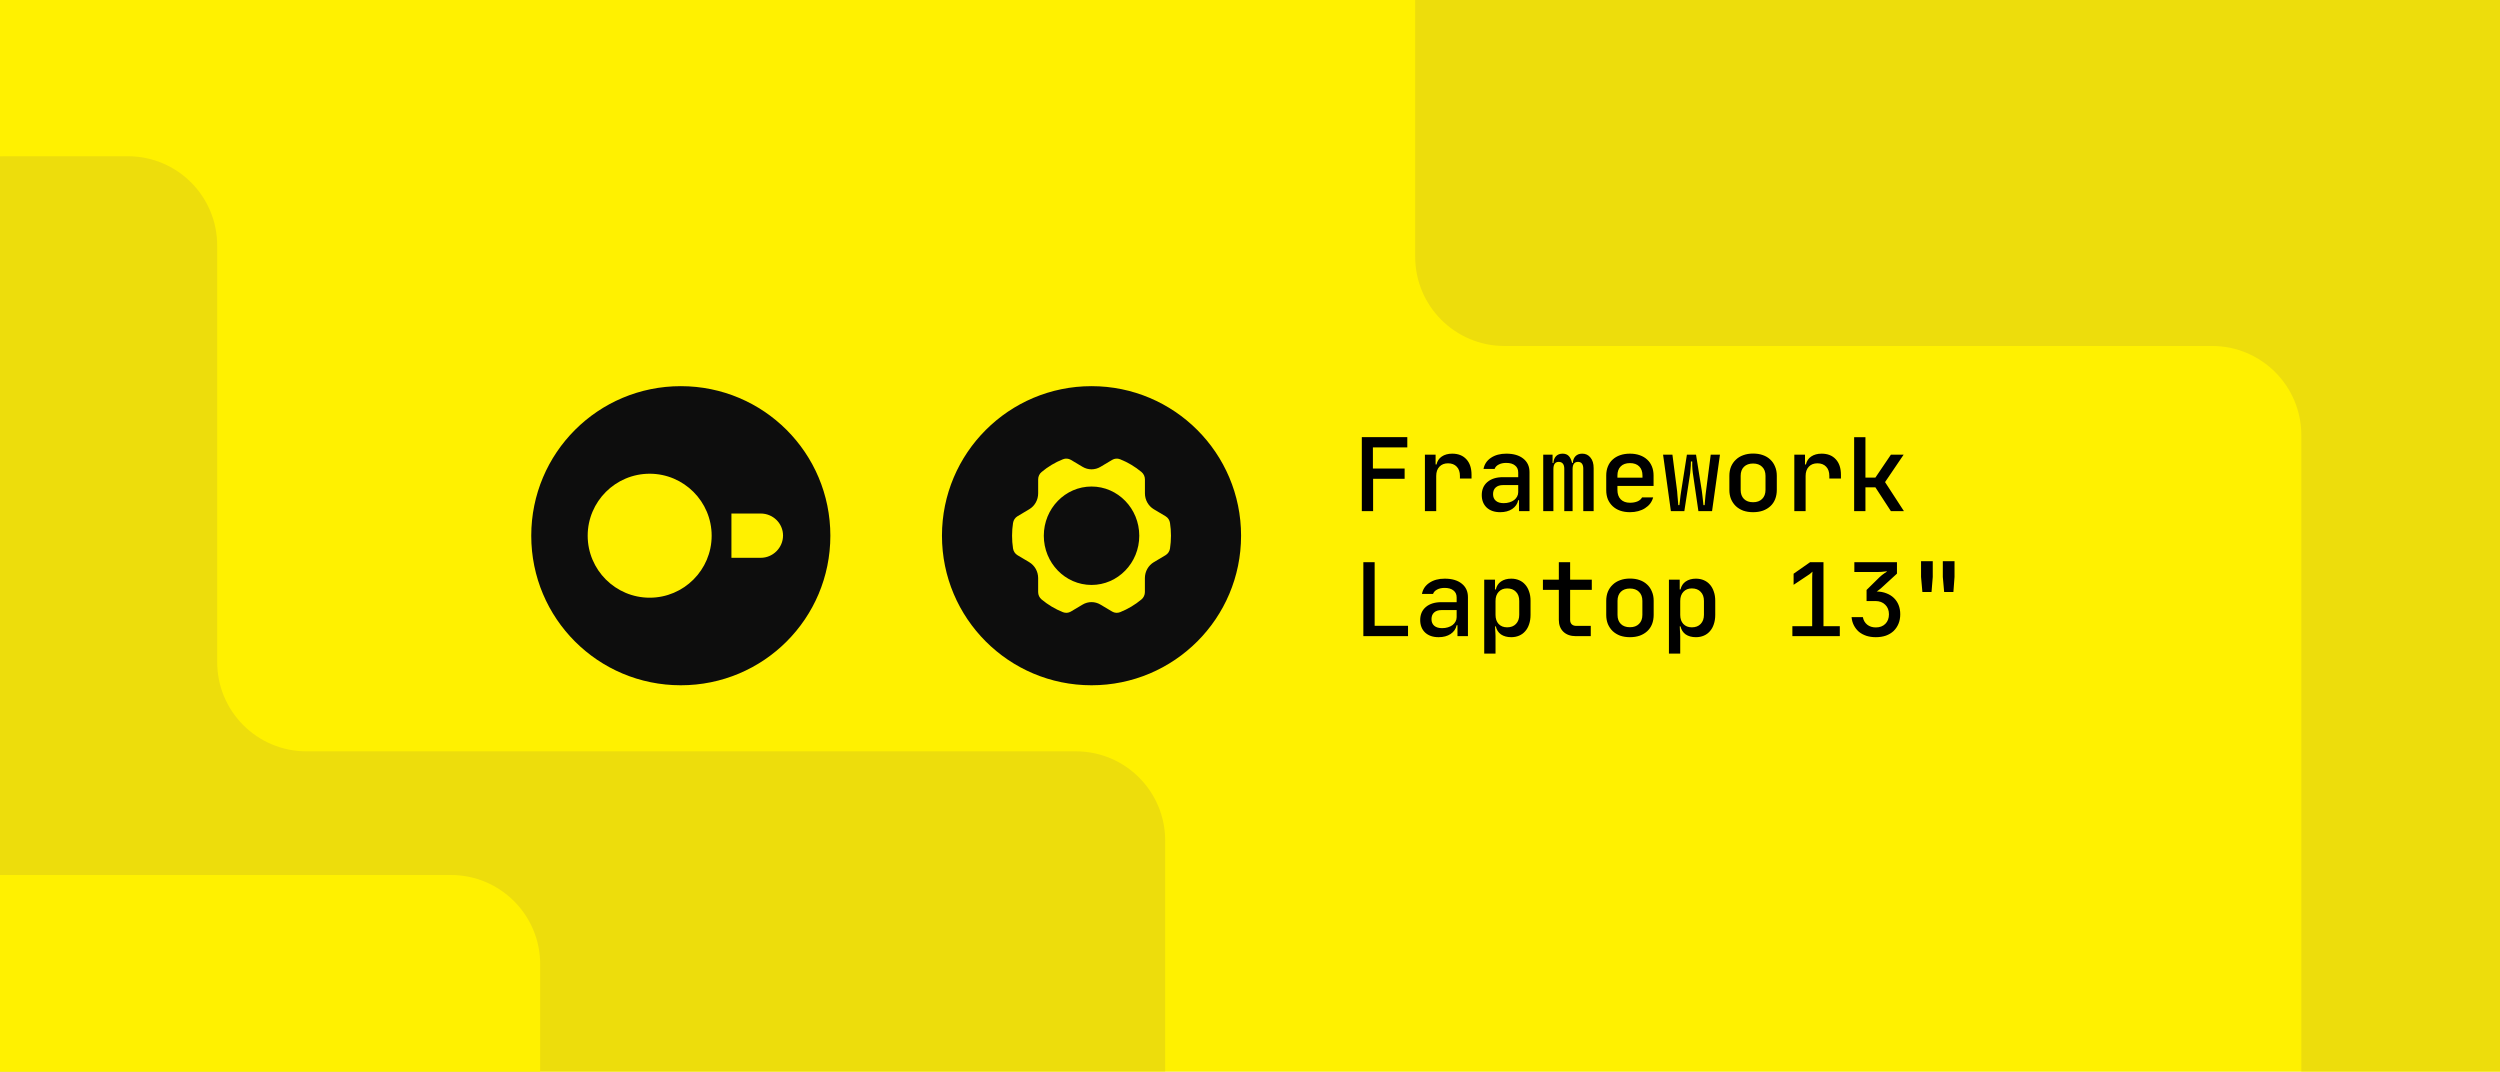
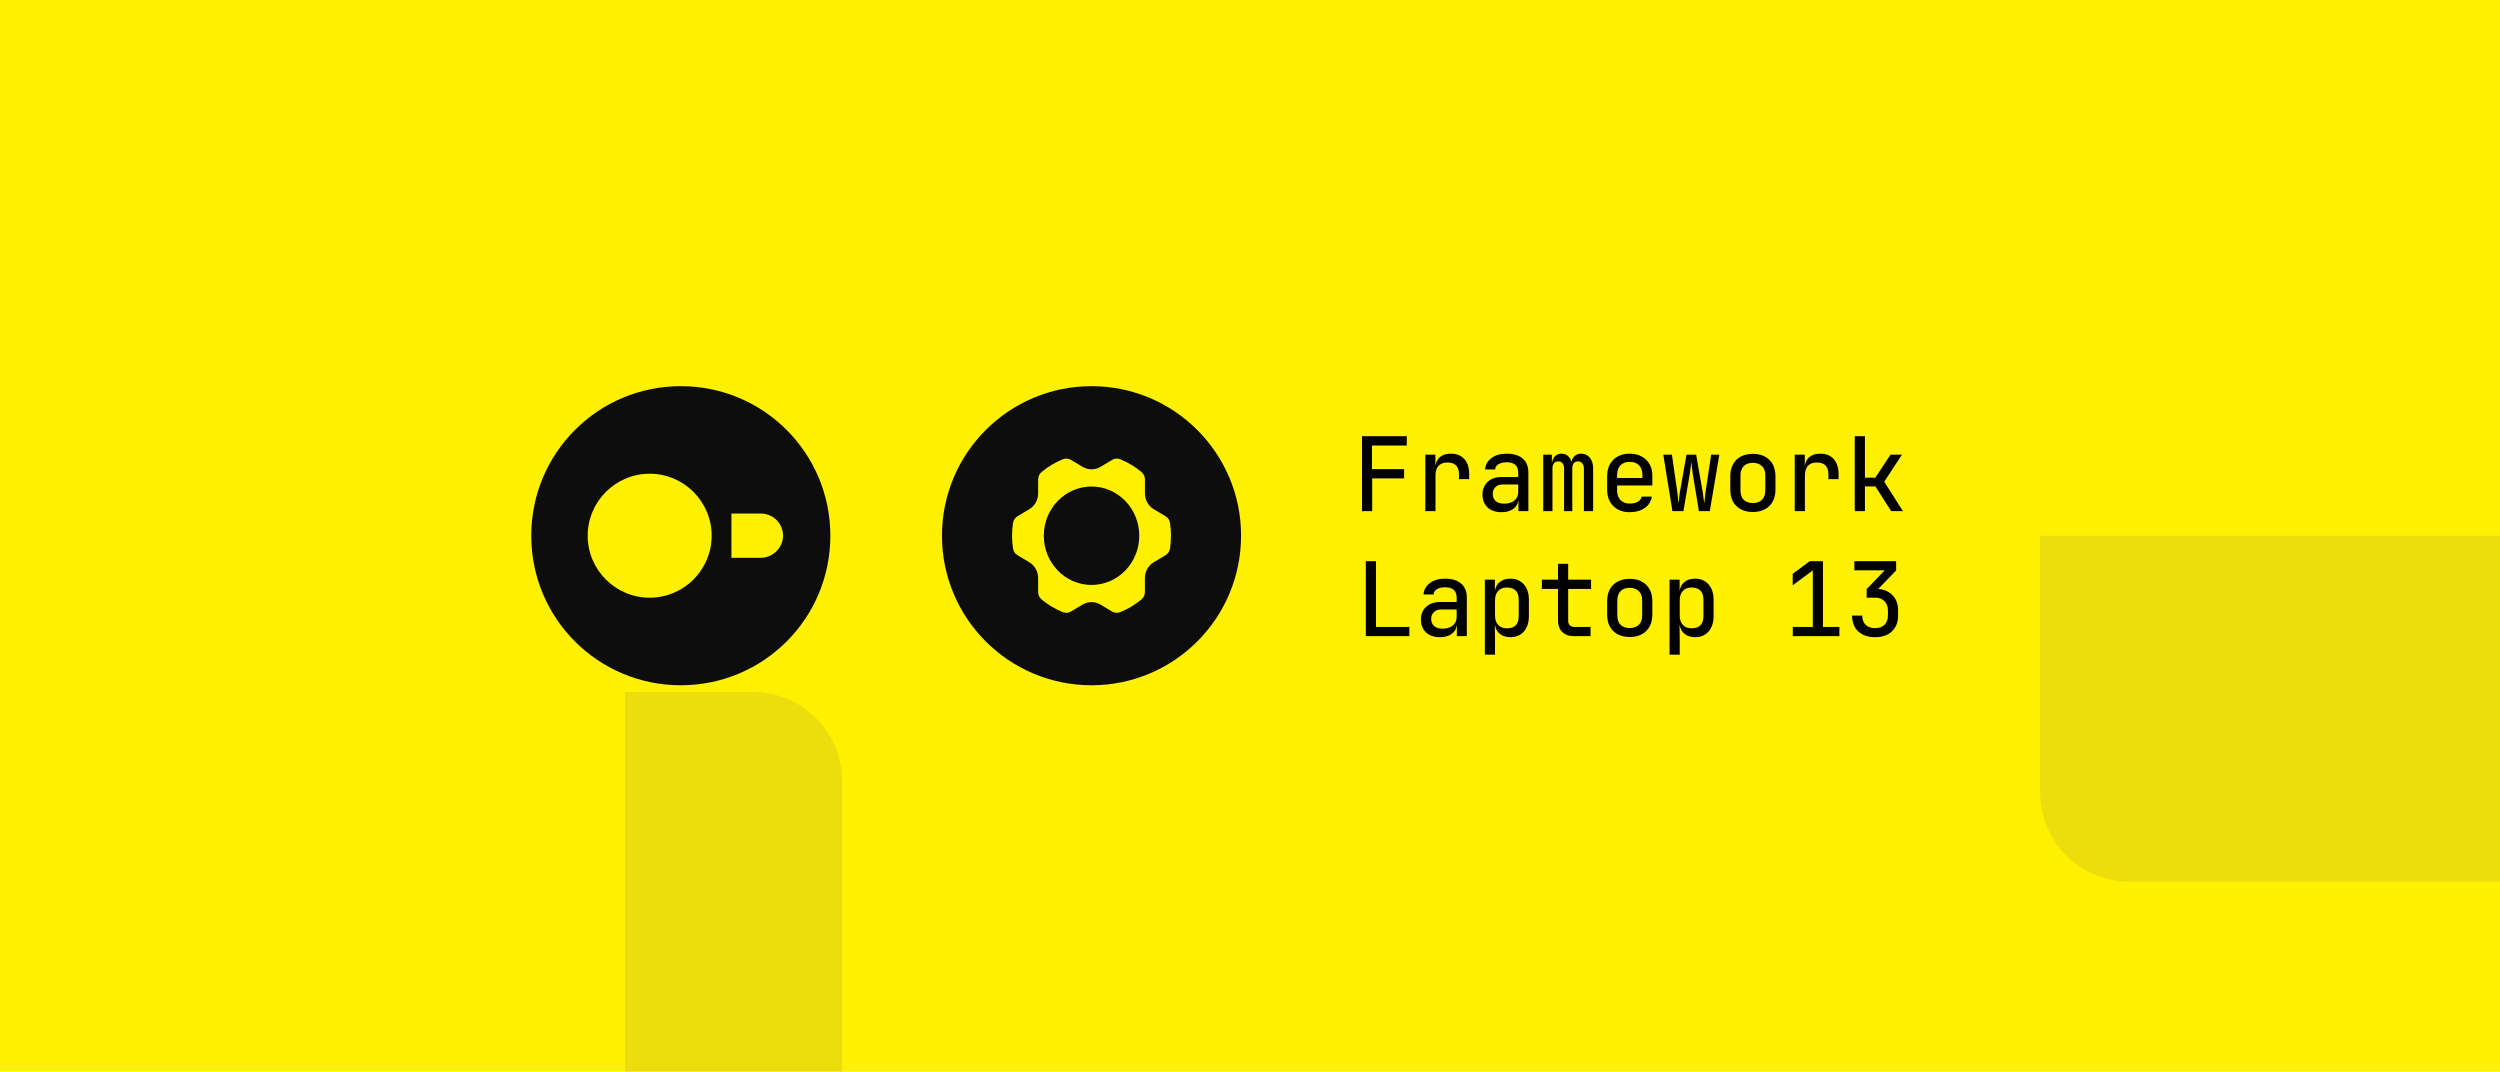
- <svg xmlns="http://www.w3.org/2000/svg" width="560" height="240" fill="none" viewBox="0 0 560 240">
+ <svg xmlns="http://www.w3.org/2000/svg" width="560" height="240" viewBox="0 0 560 240" fill="none">
  <g clip-path="url(#clip0_7457_12485)">
    <rect width="560" height="240" fill="#FFF100" />
    <g clip-path="url(#clip1_7457_12485)">
-       <rect width="560" height="240" fill="#FFF100" />
-       <path fill="#EDDD0C" d="M515.501 253L515.501 97.5C515.501 86.454 506.546 77.5 495.501 77.5L337 77.5C325.954 77.5 317 68.546 317 57.5L317 -29C317 -40.046 325.954 -49 337 -49L579.913 -49C590.959 -49 599.913 -40.046 599.913 -29L599.913 253C599.913 264.046 590.959 273 579.913 273L535.501 273C524.455 273 515.501 264.046 515.501 253Z" />
-       <path fill="#EDDD0C" d="M261 188.299L261 261C261 272.046 252.046 281 241 281L1 281C-10.046 281 -19 272.046 -19 261L-19 55C-19 43.954 -10.046 35 1 35L28.651 35C39.697 35 48.651 43.954 48.651 55L48.651 148.299C48.651 159.345 57.605 168.299 68.651 168.299L241 168.299C252.046 168.299 261 177.253 261 188.299Z" />
-       <rect width="199" height="153" fill="#FFF100" rx="20" transform="matrix(-1 0 0 1 121 196)" />
+       <rect width="560" height="240" transform="translate(140 120)" fill="#FFF100" />
+       <path d="M655.501 373L655.501 217.5C655.501 206.454 646.546 197.5 635.501 197.5L477 197.5C465.954 197.5 457 188.546 457 177.5L457 91C457 79.954 465.954 71 477 71L719.913 71C730.959 71 739.913 79.954 739.913 91L739.913 373C739.913 384.046 730.959 393 719.913 393L675.501 393C664.455 393 655.501 384.046 655.501 373Z" fill="#EDDD0C" />
+       <path d="M401 308.299L401 381C401 392.046 392.046 401 381 401L141 401C129.954 401 121 392.046 121 381L121 175C121 163.954 129.954 155 141 155L168.651 155C179.697 155 188.651 163.954 188.651 175L188.651 268.299C188.651 279.345 197.605 288.299 208.651 288.299L381 288.299C392.046 288.299 401 297.253 401 308.299Z" fill="#EDDD0C" />
    </g>
-     <path fill="#0D0D0D" d="M152.5 153.5C133.967 153.5 119 138.533 119 120C119 101.467 133.967 86.5 152.5 86.5C171.033 86.5 186 101.467 186 120C186 138.533 171.033 153.5 152.5 153.5Z" />
-     <path fill="#FFF100" d="M170.412 115.03H163.84V124.948H170.412C173.137 124.948 175.401 122.684 175.401 119.959C175.401 117.214 173.137 115.03 170.412 115.03Z" />
-     <path fill="#FFF100" d="M131.641 120C131.641 127.654 137.872 133.885 145.526 133.885C153.18 133.885 159.411 127.654 159.411 120C159.411 112.346 153.18 106.115 145.526 106.115C137.872 106.115 131.641 112.346 131.641 120Z" />
-     <rect width="67" height="67" x="211" y="86.5" fill="#0D0D0D" rx="33.5" />
-     <path fill="#FFF100" d="M261.089 115.64L258.458 114.074C257.226 113.338 256.464 111.981 256.464 110.514V107.382C256.464 106.741 256.181 106.136 255.699 105.733C254.264 104.537 252.649 103.567 250.903 102.873C250.321 102.642 249.671 102.688 249.133 103.008L246.497 104.578C245.265 105.314 243.746 105.314 242.511 104.578L239.875 103.008C239.337 102.688 238.683 102.638 238.105 102.873C236.355 103.567 234.744 104.537 233.313 105.729C232.831 106.132 232.548 106.736 232.548 107.378V110.51C232.548 111.977 231.79 113.334 230.554 114.069L227.923 115.636C227.385 115.956 227.018 116.511 226.922 117.144C226.775 118.077 226.703 119.031 226.703 120.001C226.703 120.971 226.775 121.925 226.918 122.853C227.014 123.487 227.381 124.046 227.919 124.366L230.55 125.932C231.782 126.668 232.544 128.024 232.544 129.492V132.624C232.544 133.265 232.827 133.869 233.309 134.272C234.74 135.464 236.355 136.434 238.101 137.129C238.683 137.359 239.333 137.314 239.871 136.993L242.507 135.423C243.739 134.688 245.257 134.688 246.493 135.423L249.129 136.993C249.667 137.314 250.321 137.359 250.899 137.129C252.645 136.434 254.26 135.464 255.691 134.272C256.173 133.869 256.456 133.265 256.456 132.624V129.492C256.456 128.024 257.218 126.668 258.45 125.932L261.081 124.366C261.619 124.046 261.986 123.491 262.082 122.853C262.221 121.925 262.297 120.971 262.297 120.001C262.297 119.031 262.225 118.077 262.082 117.148C261.99 116.515 261.627 115.96 261.089 115.64ZM244.504 131.029C238.6 131.029 233.812 126.093 233.812 120.005C233.812 113.917 238.6 108.981 244.504 108.981C250.408 108.981 255.196 113.917 255.196 120.005C255.196 126.093 250.408 131.029 244.504 131.029Z" />
-     <path fill="#000" d="M305.046 97.917H315.235V100.217H307.53V104.955H314.637V107.255H307.576V114.5H305.046V97.917ZM321.574 101.85V104.035H321.781C321.95 103.268 322.341 102.678 322.954 102.264C323.583 101.835 324.365 101.62 325.3 101.62C326.649 101.62 327.707 102.042 328.474 102.885C329.241 103.713 329.624 104.871 329.624 106.358V107.186H327.025V106.611C327.025 105.722 326.787 105.032 326.312 104.541C325.837 104.035 325.185 103.782 324.357 103.782C323.544 103.782 322.9 104.035 322.425 104.541C321.95 105.047 321.712 105.737 321.712 106.611V114.5H319.182V101.85H321.574ZM331.915 110.889C331.915 109.662 332.337 108.689 333.18 107.968C334.039 107.247 335.196 106.887 336.653 106.887H340.08V105.829C340.08 105.154 339.842 104.633 339.367 104.265C338.907 103.882 338.248 103.69 337.389 103.69C336.73 103.69 336.17 103.813 335.71 104.058C335.25 104.288 334.943 104.618 334.79 105.047H332.306C332.505 103.989 333.065 103.153 333.985 102.54C334.905 101.927 336.047 101.62 337.412 101.62C339.022 101.62 340.287 101.988 341.207 102.724C342.142 103.46 342.61 104.472 342.61 105.76V114.5H340.264V112.039H340.08C339.911 112.867 339.459 113.526 338.723 114.017C338.002 114.492 337.105 114.73 336.032 114.73C334.775 114.73 333.77 114.385 333.019 113.695C332.283 112.99 331.915 112.054 331.915 110.889ZM334.445 110.682C334.445 111.326 334.652 111.824 335.066 112.177C335.48 112.53 336.063 112.706 336.814 112.706C337.289 112.706 337.726 112.645 338.125 112.522C338.524 112.399 338.869 112.231 339.16 112.016C339.451 111.786 339.674 111.525 339.827 111.234C339.996 110.927 340.08 110.598 340.08 110.245V108.658H336.676C335.986 108.658 335.442 108.834 335.043 109.187C334.644 109.54 334.445 110.038 334.445 110.682ZM345.683 114.5V101.85H347.776V103.713H347.96C348.006 103.054 348.205 102.54 348.558 102.172C348.926 101.804 349.417 101.62 350.03 101.62C350.613 101.62 351.073 101.796 351.41 102.149C351.747 102.502 351.993 103.023 352.146 103.713H352.307C352.353 103.054 352.56 102.54 352.928 102.172C353.296 101.804 353.794 101.62 354.423 101.62C355.19 101.62 355.803 101.911 356.263 102.494C356.738 103.061 356.976 103.851 356.976 104.863V114.5H354.653V104.978C354.653 104.487 354.553 104.112 354.354 103.851C354.155 103.59 353.863 103.46 353.48 103.46C352.667 103.46 352.261 103.997 352.261 105.07V114.5H350.398V104.978C350.398 104.487 350.291 104.112 350.076 103.851C349.861 103.59 349.555 103.46 349.156 103.46C348.359 103.46 347.96 103.997 347.96 105.07V114.5H345.683ZM359.796 106.519C359.796 105.768 359.919 105.093 360.164 104.495C360.409 103.882 360.762 103.368 361.222 102.954C361.682 102.525 362.242 102.195 362.901 101.965C363.56 101.735 364.296 101.62 365.109 101.62C365.922 101.62 366.65 101.735 367.294 101.965C367.953 102.195 368.513 102.525 368.973 102.954C369.433 103.368 369.786 103.882 370.031 104.495C370.276 105.093 370.399 105.768 370.399 106.519V108.842H362.303V109.739C362.303 110.644 362.548 111.349 363.039 111.855C363.545 112.361 364.235 112.614 365.109 112.614C365.753 112.614 366.313 112.514 366.788 112.315C367.263 112.116 367.608 111.817 367.823 111.418H370.307C370.169 111.924 369.947 112.384 369.64 112.798C369.333 113.197 368.95 113.542 368.49 113.833C368.045 114.124 367.532 114.347 366.949 114.5C366.382 114.653 365.768 114.73 365.109 114.73C364.296 114.73 363.56 114.615 362.901 114.385C362.257 114.155 361.705 113.825 361.245 113.396C360.785 112.967 360.425 112.453 360.164 111.855C359.919 111.242 359.796 110.559 359.796 109.808V106.519ZM362.303 107.002H367.915V106.519C367.915 105.645 367.67 104.963 367.179 104.472C366.688 103.981 365.998 103.736 365.109 103.736C364.22 103.736 363.53 103.981 363.039 104.472C362.548 104.963 362.303 105.645 362.303 106.519V107.002ZM374.622 101.85L375.68 110.061C375.711 110.322 375.734 110.628 375.749 110.981C375.78 111.334 375.81 111.671 375.841 111.993C375.872 112.376 375.902 112.76 375.933 113.143H376.186C376.232 112.76 376.278 112.376 376.324 111.993C376.355 111.671 376.393 111.334 376.439 110.981C376.485 110.628 376.531 110.322 376.577 110.061L377.865 101.85H379.912L381.223 110.061C381.269 110.337 381.307 110.651 381.338 111.004C381.384 111.357 381.422 111.694 381.453 112.016C381.499 112.384 381.537 112.76 381.568 113.143H381.844C381.875 112.76 381.905 112.384 381.936 112.016C381.967 111.694 381.997 111.357 382.028 111.004C382.074 110.636 382.112 110.322 382.143 110.061L383.201 101.85H385.271L383.5 114.5H380.441L379.199 105.99C379.168 105.745 379.138 105.469 379.107 105.162C379.092 104.855 379.076 104.572 379.061 104.311C379.061 104.004 379.061 103.69 379.061 103.368H378.762C378.762 103.69 378.754 104.004 378.739 104.311C378.724 104.572 378.701 104.855 378.67 105.162C378.655 105.469 378.632 105.745 378.601 105.99L377.29 114.5H374.277L372.529 101.85H374.622ZM392.691 114.73C391.878 114.73 391.142 114.615 390.483 114.385C389.839 114.14 389.287 113.802 388.827 113.373C388.367 112.928 388.007 112.399 387.746 111.786C387.501 111.173 387.378 110.49 387.378 109.739V106.588C387.378 105.837 387.501 105.154 387.746 104.541C388.007 103.928 388.367 103.406 388.827 102.977C389.287 102.532 389.839 102.195 390.483 101.965C391.142 101.72 391.878 101.597 392.691 101.597C393.504 101.597 394.232 101.712 394.876 101.942C395.535 102.172 396.095 102.509 396.555 102.954C397.015 103.383 397.368 103.905 397.613 104.518C397.874 105.116 398.004 105.798 398.004 106.565V109.739C398.004 110.49 397.881 111.18 397.636 111.809C397.391 112.422 397.038 112.944 396.578 113.373C396.118 113.802 395.558 114.14 394.899 114.385C394.24 114.615 393.504 114.73 392.691 114.73ZM389.908 109.739C389.908 110.598 390.153 111.272 390.644 111.763C391.135 112.254 391.817 112.499 392.691 112.499C393.55 112.499 394.224 112.254 394.715 111.763C395.221 111.272 395.474 110.598 395.474 109.739V106.588C395.474 105.729 395.221 105.055 394.715 104.564C394.224 104.073 393.55 103.828 392.691 103.828C391.832 103.828 391.15 104.073 390.644 104.564C390.153 105.055 389.908 105.729 389.908 106.588V109.739ZM404.32 101.85V104.035H404.527C404.696 103.268 405.087 102.678 405.7 102.264C406.329 101.835 407.111 101.62 408.046 101.62C409.395 101.62 410.453 102.042 411.22 102.885C411.987 103.713 412.37 104.871 412.37 106.358V107.186H409.771V106.611C409.771 105.722 409.533 105.032 409.058 104.541C408.583 104.035 407.931 103.782 407.103 103.782C406.29 103.782 405.646 104.035 405.171 104.541C404.696 105.047 404.458 105.737 404.458 106.611V114.5H401.928V101.85H404.32ZM415.328 97.94H417.858V106.979H420.089L423.562 101.85H426.414L422.251 107.991L426.483 114.5H423.562L420.089 109.164H417.858V114.5H415.328V97.94ZM307.921 125.94V140.177H315.396V142.5H305.391V125.94H307.921ZM318.124 138.889C318.124 137.662 318.546 136.689 319.389 135.968C320.248 135.247 321.405 134.887 322.862 134.887H326.289V133.829C326.289 133.154 326.051 132.633 325.576 132.265C325.116 131.882 324.457 131.69 323.598 131.69C322.939 131.69 322.379 131.813 321.919 132.058C321.459 132.288 321.152 132.618 320.999 133.047H318.515C318.714 131.989 319.274 131.153 320.194 130.54C321.114 129.927 322.256 129.62 323.621 129.62C325.231 129.62 326.496 129.988 327.416 130.724C328.351 131.46 328.819 132.472 328.819 133.76V142.5H326.473V140.039H326.289C326.12 140.867 325.668 141.526 324.932 142.017C324.211 142.492 323.314 142.73 322.241 142.73C320.984 142.73 319.979 142.385 319.228 141.695C318.492 140.99 318.124 140.054 318.124 138.889ZM320.654 138.682C320.654 139.326 320.861 139.824 321.275 140.177C321.689 140.53 322.272 140.706 323.023 140.706C323.498 140.706 323.935 140.645 324.334 140.522C324.733 140.399 325.078 140.231 325.369 140.016C325.66 139.786 325.883 139.525 326.036 139.234C326.205 138.927 326.289 138.598 326.289 138.245V136.658H322.885C322.195 136.658 321.651 136.834 321.252 137.187C320.853 137.54 320.654 138.038 320.654 138.682ZM332.467 129.85H334.882V132.035H335.066C335.235 131.268 335.618 130.678 336.216 130.264C336.829 129.835 337.596 129.62 338.516 129.62C339.16 129.62 339.75 129.735 340.287 129.965C340.824 130.195 341.276 130.525 341.644 130.954C342.027 131.383 342.319 131.905 342.518 132.518C342.733 133.116 342.84 133.798 342.84 134.565V137.739C342.84 138.506 342.733 139.203 342.518 139.832C342.319 140.445 342.027 140.967 341.644 141.396C341.276 141.825 340.824 142.155 340.287 142.385C339.75 142.615 339.16 142.73 338.516 142.73C337.596 142.73 336.829 142.523 336.216 142.109C335.618 141.68 335.235 141.082 335.066 140.315H334.882C334.882 140.33 334.89 140.415 334.905 140.568C334.92 140.721 334.928 140.905 334.928 141.12C334.943 141.335 334.959 141.565 334.974 141.81C334.989 142.055 334.997 142.285 334.997 142.5V146.41H332.467V129.85ZM334.997 134.611V137.739C334.997 138.582 335.227 139.257 335.687 139.763C336.162 140.269 336.799 140.522 337.596 140.522C338.439 140.522 339.099 140.269 339.574 139.763C340.065 139.257 340.31 138.575 340.31 137.716V134.611C340.31 133.737 340.065 133.055 339.574 132.564C339.099 132.058 338.439 131.805 337.596 131.805C336.814 131.805 336.185 132.058 335.71 132.564C335.235 133.07 334.997 133.752 334.997 134.611ZM345.614 129.85H349.179V125.94H351.709V129.85H356.562V132.127H351.709V138.866C351.709 139.28 351.832 139.61 352.077 139.855C352.322 140.085 352.667 140.2 353.112 140.2H356.332V142.5H352.997C351.816 142.5 350.881 142.17 350.191 141.511C349.516 140.852 349.179 139.97 349.179 138.866V132.127H345.614V129.85ZM365.109 142.73C364.296 142.73 363.56 142.615 362.901 142.385C362.257 142.14 361.705 141.802 361.245 141.373C360.785 140.928 360.425 140.399 360.164 139.786C359.919 139.173 359.796 138.49 359.796 137.739V134.588C359.796 133.837 359.919 133.154 360.164 132.541C360.425 131.928 360.785 131.406 361.245 130.977C361.705 130.532 362.257 130.195 362.901 129.965C363.56 129.72 364.296 129.597 365.109 129.597C365.922 129.597 366.65 129.712 367.294 129.942C367.953 130.172 368.513 130.509 368.973 130.954C369.433 131.383 369.786 131.905 370.031 132.518C370.292 133.116 370.422 133.798 370.422 134.565V137.739C370.422 138.49 370.299 139.18 370.054 139.809C369.809 140.422 369.456 140.944 368.996 141.373C368.536 141.802 367.976 142.14 367.317 142.385C366.658 142.615 365.922 142.73 365.109 142.73ZM362.326 137.739C362.326 138.598 362.571 139.272 363.062 139.763C363.553 140.254 364.235 140.499 365.109 140.499C365.968 140.499 366.642 140.254 367.133 139.763C367.639 139.272 367.892 138.598 367.892 137.739V134.588C367.892 133.729 367.639 133.055 367.133 132.564C366.642 132.073 365.968 131.828 365.109 131.828C364.25 131.828 363.568 132.073 363.062 132.564C362.571 133.055 362.326 133.729 362.326 134.588V137.739ZM373.84 129.85H376.255V132.035H376.439C376.608 131.268 376.991 130.678 377.589 130.264C378.202 129.835 378.969 129.62 379.889 129.62C380.533 129.62 381.123 129.735 381.66 129.965C382.197 130.195 382.649 130.525 383.017 130.954C383.4 131.383 383.692 131.905 383.891 132.518C384.106 133.116 384.213 133.798 384.213 134.565V137.739C384.213 138.506 384.106 139.203 383.891 139.832C383.692 140.445 383.4 140.967 383.017 141.396C382.649 141.825 382.197 142.155 381.66 142.385C381.123 142.615 380.533 142.73 379.889 142.73C378.969 142.73 378.202 142.523 377.589 142.109C376.991 141.68 376.608 141.082 376.439 140.315H376.255C376.255 140.33 376.263 140.415 376.278 140.568C376.293 140.721 376.301 140.905 376.301 141.12C376.316 141.335 376.332 141.565 376.347 141.81C376.362 142.055 376.37 142.285 376.37 142.5V146.41H373.84V129.85ZM376.37 134.611V137.739C376.37 138.582 376.6 139.257 377.06 139.763C377.535 140.269 378.172 140.522 378.969 140.522C379.812 140.522 380.472 140.269 380.947 139.763C381.438 139.257 381.683 138.575 381.683 137.716V134.611C381.683 133.737 381.438 133.055 380.947 132.564C380.472 132.058 379.812 131.805 378.969 131.805C378.187 131.805 377.558 132.058 377.083 132.564C376.608 133.07 376.37 133.752 376.37 134.611ZM401.491 140.269H405.93V129.643C405.93 129.244 405.938 128.892 405.953 128.585C405.984 128.263 405.999 128.094 405.999 128.079H405.953C405.861 128.171 405.761 128.263 405.654 128.355C405.562 128.432 405.462 128.516 405.355 128.608C405.248 128.685 405.133 128.761 405.01 128.838L401.767 131V128.516L405.447 125.94H408.46V140.269H412.117V142.5H401.491V140.269ZM420.181 142.73C419.43 142.73 418.732 142.63 418.088 142.431C417.444 142.216 416.884 141.917 416.409 141.534C415.949 141.135 415.573 140.66 415.282 140.108C414.991 139.556 414.814 138.935 414.753 138.245H417.283C417.406 138.935 417.728 139.495 418.249 139.924C418.77 140.338 419.414 140.545 420.181 140.545C421.07 140.545 421.783 140.277 422.32 139.74C422.857 139.203 423.125 138.49 423.125 137.601C423.125 136.712 422.849 135.999 422.297 135.462C421.745 134.91 421.009 134.634 420.089 134.634H418.111V132.15L421.032 129.275C421.201 129.106 421.377 128.953 421.561 128.815C421.745 128.677 421.921 128.547 422.09 128.424C422.274 128.301 422.458 128.179 422.642 128.056V127.964C422.458 127.995 422.259 128.018 422.044 128.033C421.86 128.064 421.645 128.087 421.4 128.102C421.17 128.117 420.925 128.125 420.664 128.125H415.374V125.94H424.919V128.493L421.331 131.782C421.208 131.874 421.093 131.966 420.986 132.058C420.879 132.135 420.779 132.211 420.687 132.288C420.58 132.365 420.48 132.434 420.388 132.495C421.201 132.51 421.929 132.648 422.573 132.909C423.217 133.154 423.769 133.499 424.229 133.944C424.689 134.389 425.042 134.918 425.287 135.531C425.532 136.144 425.655 136.834 425.655 137.601C425.655 138.383 425.525 139.088 425.264 139.717C425.003 140.346 424.635 140.89 424.16 141.35C423.685 141.795 423.11 142.14 422.435 142.385C421.76 142.615 421.009 142.73 420.181 142.73ZM435.191 125.71H437.813V129.229L437.56 132.61H435.49L435.191 129.229V125.71ZM430.315 129.229V125.71H432.937V129.229L432.661 132.61H430.614L430.315 129.229Z" />
+     <path d="M152.5 153.5C133.967 153.5 119 138.533 119 120C119 101.467 133.967 86.5 152.5 86.5C171.033 86.5 186 101.467 186 120C186 138.533 171.033 153.5 152.5 153.5Z" fill="#0D0D0D" />
+     <path d="M170.412 115.03H163.84V124.948H170.412C173.137 124.948 175.401 122.684 175.401 119.959C175.401 117.214 173.137 115.03 170.412 115.03Z" fill="#FFF100" />
+     <path d="M131.641 120C131.641 127.654 137.872 133.885 145.526 133.885C153.18 133.885 159.411 127.654 159.411 120C159.411 112.346 153.18 106.115 145.526 106.115C137.872 106.115 131.641 112.346 131.641 120Z" fill="#FFF100" />
+     <rect x="211" y="86.5" width="67" height="67" rx="33.5" fill="#0D0D0D" />
+     <path d="M261.089 115.64L258.458 114.074C257.226 113.338 256.464 111.981 256.464 110.514V107.382C256.464 106.741 256.181 106.136 255.699 105.733C254.264 104.537 252.649 103.567 250.903 102.873C250.321 102.642 249.671 102.688 249.133 103.008L246.497 104.578C245.265 105.314 243.746 105.314 242.511 104.578L239.875 103.008C239.337 102.688 238.683 102.638 238.105 102.873C236.355 103.567 234.744 104.537 233.313 105.729C232.831 106.132 232.548 106.736 232.548 107.378V110.51C232.548 111.977 231.79 113.334 230.554 114.069L227.923 115.636C227.385 115.956 227.018 116.511 226.922 117.144C226.775 118.077 226.703 119.031 226.703 120.001C226.703 120.971 226.775 121.925 226.918 122.853C227.014 123.487 227.381 124.046 227.919 124.366L230.55 125.932C231.782 126.668 232.544 128.024 232.544 129.492V132.624C232.544 133.265 232.827 133.869 233.309 134.272C234.74 135.464 236.355 136.434 238.101 137.129C238.683 137.359 239.333 137.314 239.871 136.993L242.507 135.423C243.739 134.688 245.257 134.688 246.493 135.423L249.129 136.993C249.667 137.314 250.321 137.359 250.899 137.129C252.645 136.434 254.26 135.464 255.691 134.272C256.173 133.869 256.456 133.265 256.456 132.624V129.492C256.456 128.024 257.218 126.668 258.45 125.932L261.081 124.366C261.619 124.046 261.986 123.491 262.082 122.853C262.221 121.925 262.297 120.971 262.297 120.001C262.297 119.031 262.225 118.077 262.082 117.148C261.99 116.515 261.627 115.96 261.089 115.64ZM244.504 131.029C238.6 131.029 233.812 126.093 233.812 120.005C233.812 113.917 238.6 108.981 244.504 108.981C250.408 108.981 255.196 113.917 255.196 120.005C255.196 126.093 250.408 131.029 244.504 131.029Z" fill="#FFF100" />
+     <path d="M305.093 114.5V97.71H315.121V99.803H307.324V105.093H314.523V107.163H307.37V114.5H305.093ZM319.275 114.5V101.85H321.529V104.288H321.552C321.675 103.46 322.027 102.808 322.61 102.333C323.208 101.858 323.998 101.62 324.979 101.62C326.282 101.62 327.294 102.026 328.015 102.839C328.736 103.636 329.096 104.763 329.096 106.22V107.324H326.819V106.243C326.819 104.48 325.953 103.598 324.22 103.598C323.346 103.598 322.679 103.851 322.219 104.357C321.774 104.863 321.552 105.584 321.552 106.519V114.5H319.275ZM336.309 114.73C335.006 114.73 333.971 114.37 333.204 113.649C332.453 112.913 332.077 111.955 332.077 110.774C332.077 109.593 332.468 108.643 333.25 107.922C334.047 107.201 335.09 106.841 336.378 106.841H340.081V105.875C340.081 104.326 339.222 103.552 337.505 103.552C336.738 103.552 336.117 103.698 335.642 103.989C335.182 104.265 334.937 104.656 334.906 105.162H332.652C332.729 104.135 333.196 103.291 334.055 102.632C334.914 101.957 336.064 101.62 337.505 101.62C339.054 101.62 340.25 101.988 341.093 102.724C341.936 103.46 342.358 104.495 342.358 105.829V114.5H340.127V112.177H340.081C339.974 112.959 339.583 113.58 338.908 114.04C338.249 114.5 337.382 114.73 336.309 114.73ZM336.907 112.821C337.873 112.821 338.64 112.591 339.207 112.131C339.79 111.656 340.081 111.012 340.081 110.199V108.52H336.585C335.926 108.52 335.389 108.719 334.975 109.118C334.576 109.501 334.377 110.015 334.377 110.659C334.377 111.318 334.599 111.847 335.044 112.246C335.489 112.629 336.11 112.821 336.907 112.821ZM345.684 114.5V101.85H347.616V103.575H347.685C347.746 102.992 347.961 102.525 348.329 102.172C348.712 101.804 349.195 101.62 349.778 101.62C350.345 101.62 350.821 101.789 351.204 102.126C351.587 102.463 351.863 102.916 352.032 103.483C352.124 102.9 352.362 102.448 352.745 102.126C353.128 101.789 353.611 101.62 354.194 101.62C354.991 101.62 355.635 101.927 356.126 102.54C356.617 103.138 356.862 103.92 356.862 104.886V114.5H354.792V104.909C354.792 104.434 354.669 104.058 354.424 103.782C354.194 103.491 353.88 103.345 353.481 103.345C353.082 103.345 352.768 103.483 352.538 103.759C352.308 104.035 352.193 104.418 352.193 104.909V114.5H350.353V104.909C350.353 104.434 350.238 104.058 350.008 103.782C349.778 103.491 349.464 103.345 349.065 103.345C348.666 103.345 348.344 103.483 348.099 103.759C347.869 104.035 347.754 104.418 347.754 104.909V114.5H345.684ZM365.064 114.73C363.546 114.73 362.319 114.278 361.384 113.373C360.464 112.468 360.004 111.234 360.004 109.67V106.68C360.004 105.116 360.464 103.882 361.384 102.977C362.319 102.072 363.546 101.62 365.064 101.62C366.076 101.62 366.958 101.827 367.709 102.241C368.476 102.64 369.066 103.207 369.48 103.943C369.909 104.664 370.124 105.507 370.124 106.473V108.75H362.235V109.854C362.235 110.774 362.488 111.495 362.994 112.016C363.5 112.537 364.19 112.798 365.064 112.798C365.8 112.798 366.406 112.66 366.881 112.384C367.356 112.108 367.64 111.725 367.732 111.234H370.009C369.856 112.307 369.327 113.158 368.422 113.787C367.517 114.416 366.398 114.73 365.064 114.73ZM362.235 106.473V107.071H367.893V106.473C367.893 105.507 367.648 104.763 367.157 104.242C366.666 103.721 365.969 103.46 365.064 103.46C364.159 103.46 363.462 103.721 362.971 104.242C362.48 104.763 362.235 105.507 362.235 106.473ZM374.623 114.5L372.576 101.85H374.508L375.75 110.475C375.796 110.858 375.842 111.272 375.888 111.717C375.934 112.162 375.965 112.522 375.98 112.798C376.011 112.522 376.049 112.162 376.095 111.717C376.141 111.272 376.195 110.858 376.256 110.475L377.774 101.85H379.936L381.454 110.475C381.515 110.858 381.569 111.272 381.615 111.717C381.676 112.146 381.722 112.507 381.753 112.798C381.784 112.507 381.822 112.146 381.868 111.717C381.914 111.272 381.96 110.858 382.006 110.475L383.294 101.85H385.134L382.995 114.5H380.557L379.154 105.99C379.093 105.576 379.031 105.116 378.97 104.61C378.924 104.104 378.886 103.705 378.855 103.414C378.84 103.705 378.794 104.104 378.717 104.61C378.656 105.116 378.594 105.576 378.533 105.99L377.084 114.5H374.623ZM392.646 114.684C391.097 114.684 389.863 114.239 388.943 113.35C388.038 112.461 387.586 111.219 387.586 109.624V106.726C387.586 105.131 388.038 103.889 388.943 103C389.863 102.111 391.097 101.666 392.646 101.666C394.195 101.666 395.421 102.111 396.326 103C397.246 103.889 397.706 105.131 397.706 106.726V109.624C397.706 111.219 397.246 112.461 396.326 113.35C395.421 114.239 394.195 114.684 392.646 114.684ZM392.646 112.683C393.505 112.683 394.179 112.445 394.67 111.97C395.176 111.479 395.429 110.766 395.429 109.831V106.519C395.429 105.584 395.176 104.878 394.67 104.403C394.179 103.912 393.505 103.667 392.646 103.667C391.787 103.667 391.105 103.912 390.599 104.403C390.108 104.878 389.863 105.584 389.863 106.519V109.831C389.863 110.766 390.108 111.479 390.599 111.97C391.105 112.445 391.787 112.683 392.646 112.683ZM402.021 114.5V101.85H404.275V104.288H404.298C404.421 103.46 404.773 102.808 405.356 102.333C405.954 101.858 406.744 101.62 407.725 101.62C409.028 101.62 410.04 102.026 410.761 102.839C411.482 103.636 411.842 104.763 411.842 106.22V107.324H409.565V106.243C409.565 104.48 408.699 103.598 406.966 103.598C406.092 103.598 405.425 103.851 404.965 104.357C404.52 104.863 404.298 105.584 404.298 106.519V114.5H402.021ZM415.467 114.5V97.71H417.744V107.002H420.067L423.471 101.85H426.047L422.068 107.899L426.254 114.5H423.632L420.09 108.957H417.744V114.5H415.467ZM305.944 142.5V125.71H308.221V140.43H315.696V142.5H305.944ZM322.518 142.73C321.215 142.73 320.18 142.37 319.413 141.649C318.662 140.913 318.286 139.955 318.286 138.774C318.286 137.593 318.677 136.643 319.459 135.922C320.256 135.201 321.299 134.841 322.587 134.841H326.29V133.875C326.29 132.326 325.431 131.552 323.714 131.552C322.947 131.552 322.326 131.698 321.851 131.989C321.391 132.265 321.146 132.656 321.115 133.162H318.861C318.938 132.135 319.405 131.291 320.264 130.632C321.123 129.957 322.273 129.62 323.714 129.62C325.263 129.62 326.459 129.988 327.302 130.724C328.145 131.46 328.567 132.495 328.567 133.829V142.5H326.336V140.177H326.29C326.183 140.959 325.792 141.58 325.117 142.04C324.458 142.5 323.591 142.73 322.518 142.73ZM323.116 140.821C324.082 140.821 324.849 140.591 325.416 140.131C325.999 139.656 326.29 139.012 326.29 138.199V136.52H322.794C322.135 136.52 321.598 136.719 321.184 137.118C320.785 137.501 320.586 138.015 320.586 138.659C320.586 139.318 320.808 139.847 321.253 140.246C321.698 140.629 322.319 140.821 323.116 140.821ZM332.606 146.64V129.85H334.86V132.288H334.883C335.006 131.46 335.374 130.808 335.987 130.333C336.6 129.858 337.382 129.62 338.333 129.62C339.59 129.62 340.595 130.049 341.346 130.908C342.097 131.751 342.473 132.901 342.473 134.358V137.969C342.473 139.441 342.097 140.606 341.346 141.465C340.595 142.308 339.59 142.73 338.333 142.73C337.398 142.73 336.623 142.492 336.01 142.017C335.397 141.542 335.021 140.89 334.883 140.062H334.837L334.883 142.983V146.64H332.606ZM337.528 140.752C338.371 140.752 339.023 140.537 339.483 140.108C339.958 139.663 340.196 138.95 340.196 137.969V134.381C340.196 133.4 339.958 132.694 339.483 132.265C339.023 131.82 338.371 131.598 337.528 131.598C336.715 131.598 336.071 131.851 335.596 132.357C335.121 132.863 334.883 133.576 334.883 134.496V137.854C334.883 138.774 335.121 139.487 335.596 139.993C336.071 140.499 336.715 140.752 337.528 140.752ZM352.538 142.5C351.449 142.5 350.583 142.186 349.939 141.557C349.31 140.928 348.996 140.093 348.996 139.05V131.92H345.385V129.85H348.996V126.285H351.273V129.85H356.402V131.92H351.273V139.027C351.273 139.441 351.388 139.778 351.618 140.039C351.863 140.3 352.185 140.43 352.584 140.43H356.287V142.5H352.538ZM365.064 142.684C363.515 142.684 362.281 142.239 361.361 141.35C360.456 140.461 360.004 139.219 360.004 137.624V134.726C360.004 133.131 360.456 131.889 361.361 131C362.281 130.111 363.515 129.666 365.064 129.666C366.613 129.666 367.839 130.111 368.744 131C369.664 131.889 370.124 133.131 370.124 134.726V137.624C370.124 139.219 369.664 140.461 368.744 141.35C367.839 142.239 366.613 142.684 365.064 142.684ZM365.064 140.683C365.923 140.683 366.597 140.445 367.088 139.97C367.594 139.479 367.847 138.766 367.847 137.831V134.519C367.847 133.584 367.594 132.878 367.088 132.403C366.597 131.912 365.923 131.667 365.064 131.667C364.205 131.667 363.523 131.912 363.017 132.403C362.526 132.878 362.281 133.584 362.281 134.519V137.831C362.281 138.766 362.526 139.479 363.017 139.97C363.523 140.445 364.205 140.683 365.064 140.683ZM373.979 146.64V129.85H376.233V132.288H376.256C376.379 131.46 376.747 130.808 377.36 130.333C377.973 129.858 378.755 129.62 379.706 129.62C380.963 129.62 381.968 130.049 382.719 130.908C383.47 131.751 383.846 132.901 383.846 134.358V137.969C383.846 139.441 383.47 140.606 382.719 141.465C381.968 142.308 380.963 142.73 379.706 142.73C378.771 142.73 377.996 142.492 377.383 142.017C376.77 141.542 376.394 140.89 376.256 140.062H376.21L376.256 142.983V146.64H373.979ZM378.901 140.752C379.744 140.752 380.396 140.537 380.856 140.108C381.331 139.663 381.569 138.95 381.569 137.969V134.381C381.569 133.4 381.331 132.694 380.856 132.265C380.396 131.82 379.744 131.598 378.901 131.598C378.088 131.598 377.444 131.851 376.969 132.357C376.494 132.863 376.256 133.576 376.256 134.496V137.854C376.256 138.774 376.494 139.487 376.969 139.993C377.444 140.499 378.088 140.752 378.901 140.752ZM401.584 142.5V140.43H406.069V127.757L401.561 131.115V128.539L405.379 125.71H408.346V140.43H412.026V142.5H401.584ZM419.998 142.73C418.419 142.73 417.169 142.301 416.249 141.442C415.329 140.568 414.869 139.387 414.869 137.9H417.146C417.146 138.774 417.399 139.464 417.905 139.97C418.426 140.461 419.132 140.706 420.021 140.706C420.895 140.706 421.593 140.461 422.114 139.97C422.635 139.464 422.896 138.774 422.896 137.9V136.727C422.896 135.853 422.635 135.163 422.114 134.657C421.608 134.136 420.91 133.875 420.021 133.875H418.135V131.966L422.183 127.757H415.375V125.71H424.736V127.78L420.734 131.92C422.099 132.043 423.18 132.533 423.977 133.392C424.774 134.235 425.173 135.347 425.173 136.727V137.9C425.173 139.387 424.705 140.568 423.77 141.442C422.85 142.301 421.593 142.73 419.998 142.73Z" fill="black" />
  </g>
  <defs>
    <clipPath id="clip0_7457_12485">
-       <rect width="560" height="240" fill="#fff" />
+       <rect width="560" height="240" fill="white" />
    </clipPath>
    <clipPath id="clip1_7457_12485">
-       <rect width="560" height="240" fill="#fff" />
+       <rect width="560" height="240" fill="white" transform="translate(140 120)" />
    </clipPath>
  </defs>
</svg>
